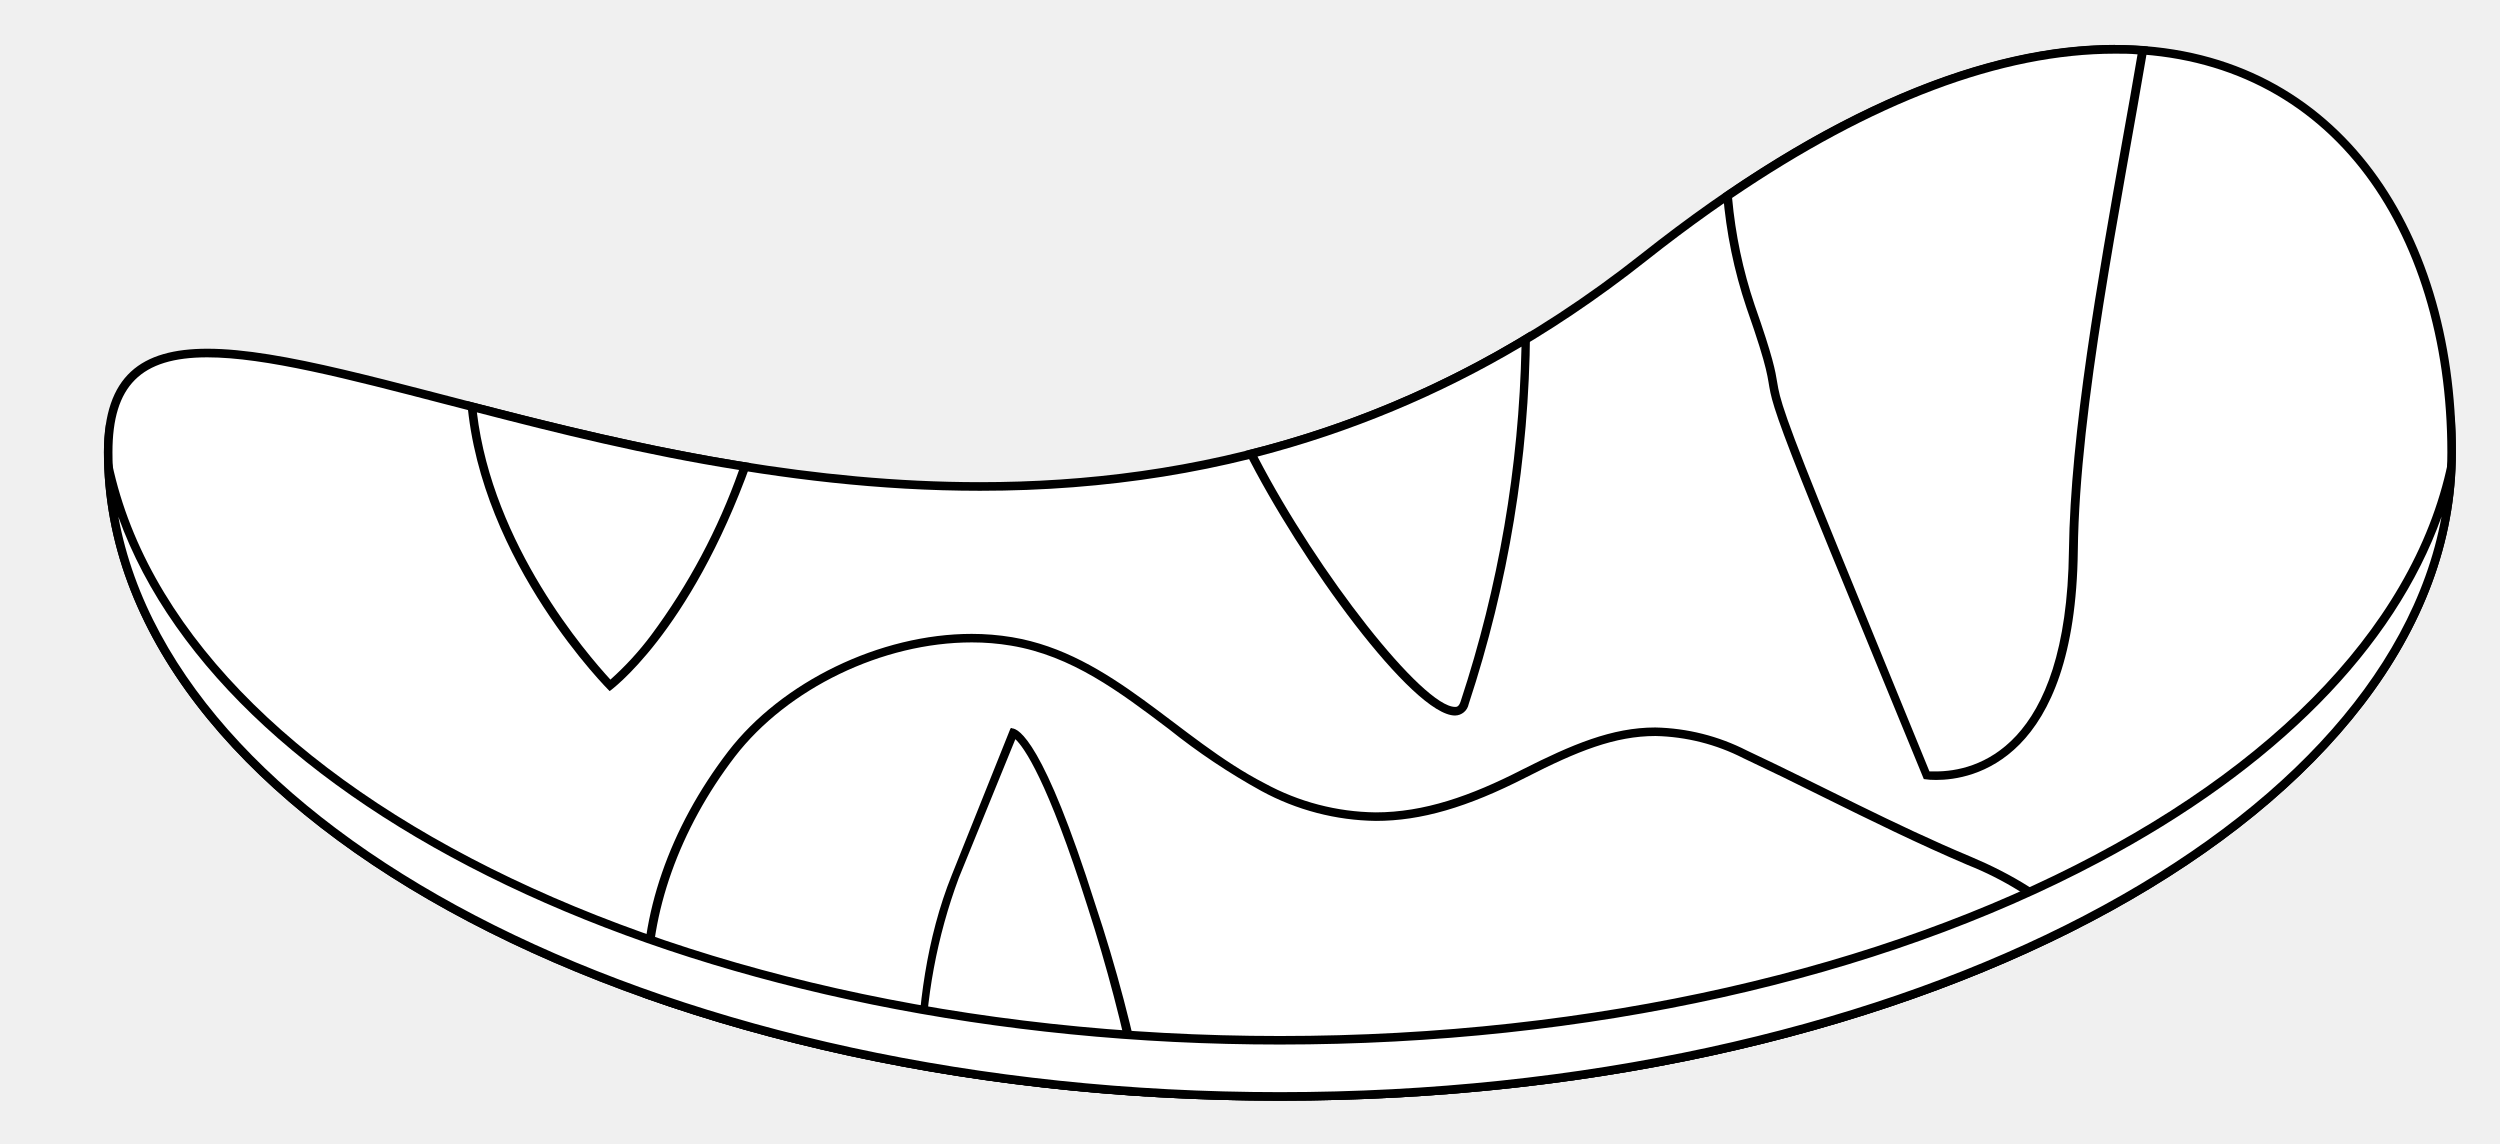
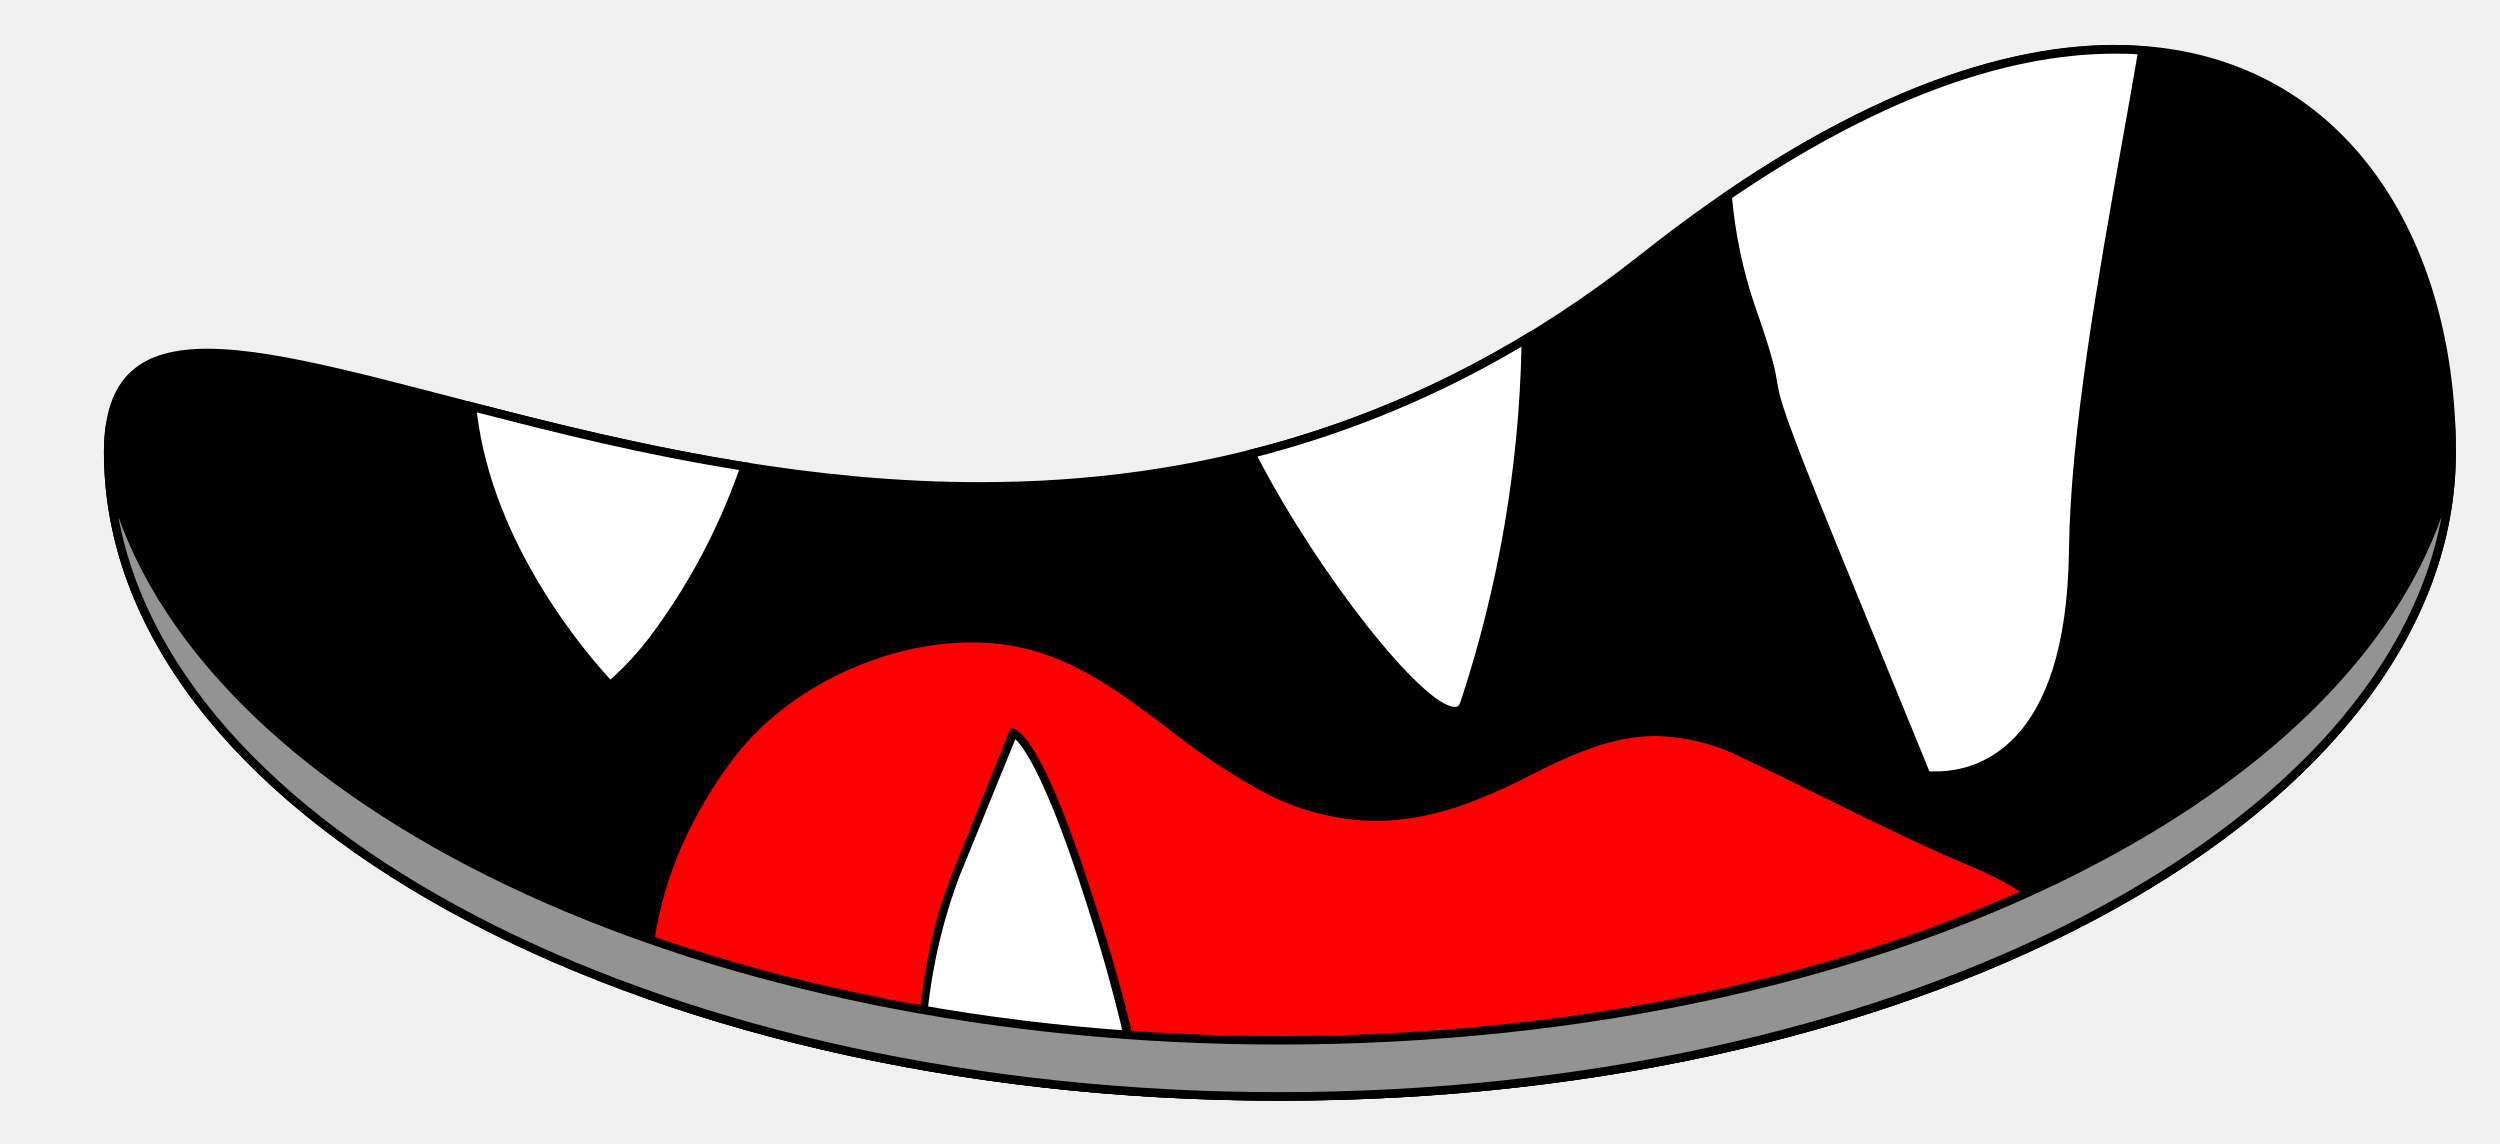
- <svg xmlns="http://www.w3.org/2000/svg" id="Layer_1" data-name="Layer 1" viewBox="0 0 293 134">
+ <svg xmlns="http://www.w3.org/2000/svg" id="part-mouth3" data-name="Layer 1" viewBox="0 0 293 134">
  <defs>
    <style>
-       .cls-1 {
+        #part-mouth3 .cls-1 {
        fill: #fff;
      }
+         #part-mouth3 .cls-5 {
+         fill: #939393;
+       }
+ 
+        #part-mouth3 .cls-6 {
+         fill: #000;
+       }
+ 
+    #part-mouth3 .cls-7 {
+         fill:red;
+       }
+ 
    </style>
  </defs>
-   <g id="mouth3">
-     <path class="cls-1" d="M150,128.5C74.29,128.5,12.68,94.63,12.68,53c0-8.14,3.47-11.62,11.61-11.62,6.85,0,16.6,2.54,27.9,5.47C69.6,51.38,91.27,57,114.85,57h0c29.53,0,55-8.79,77.84-26.88,20.14-15.95,39.22-24.37,55.18-24.37,23.6,0,39.45,19,39.45,47.23C287.33,94.63,225.73,128.5,150,128.5Z" />
+   <g>
+     <path class="cls-6" d="M150,128.5C74.29,128.5,12.68,94.63,12.68,53c0-8.14,3.47-11.62,11.61-11.62,6.85,0,16.6,2.54,27.9,5.47C69.6,51.38,91.27,57,114.85,57h0c29.53,0,55-8.79,77.84-26.88,20.14-15.95,39.22-24.37,55.18-24.37,23.6,0,39.45,19,39.45,47.23C287.33,94.63,225.73,128.5,150,128.5Z" />
    <path d="M247.88,6.27c11.88,0,21.84,4.67,28.81,13.52,6.54,8.31,10.14,20.1,10.14,33.21,0,41.35-61.38,75-136.82,75S13.18,94.35,13.18,53c0-7.79,3.32-11.12,11.11-11.12,6.78,0,16.51,2.53,27.77,5.46C69.5,51.87,91.2,57.52,114.85,57.52c29.65,0,55.22-8.83,78.16-27,20.05-15.87,39-24.26,54.87-24.26h0m0-1c-14.88,0-33.57,7.13-55.49,24.48-25.9,20.5-52.73,26.77-77.54,26.77-39.16,0-73.25-15.64-90.56-15.64C16.57,40.88,12.18,44,12.18,53c0,42,61.71,76,137.83,76S287.83,95,287.83,53c0-26.56-14.31-47.74-39.95-47.73Z" />
  </g>
-   <g id="tongue">
-     <path class="cls-1" d="M150,128.5c-26.35,0-52-4.14-74.13-12-.39-9.4,3.11-19.38,9.86-28.16,6.25-8.12,17.57-13.58,28.17-13.58a28.49,28.49,0,0,1,4.67.38c7.24,1.22,13.07,5.62,18.7,9.87a75.81,75.81,0,0,0,10.77,7.22,28.53,28.53,0,0,0,13.21,3.45c5.19,0,10.55-1.56,17.38-5,6.07-3.11,10.54-4.91,15.39-4.91a24.28,24.28,0,0,1,10.5,2.66c3.15,1.48,6.29,3,9.31,4.53,5.48,2.7,11.14,5.5,17,8a37.63,37.63,0,0,1,12,7.68C217.47,121.43,184.52,128.5,150,128.5Z" />
+   <g>
+     <path class="cls-7" d="M150,128.5c-26.35,0-52-4.14-74.13-12-.39-9.4,3.11-19.38,9.86-28.16,6.25-8.12,17.57-13.58,28.17-13.58a28.49,28.49,0,0,1,4.67.38c7.24,1.22,13.07,5.62,18.7,9.87a75.81,75.81,0,0,0,10.77,7.22,28.53,28.53,0,0,0,13.21,3.45c5.19,0,10.55-1.56,17.38-5,6.07-3.11,10.54-4.91,15.39-4.91a24.28,24.28,0,0,1,10.5,2.66c3.15,1.48,6.29,3,9.31,4.53,5.48,2.7,11.14,5.5,17,8a37.63,37.63,0,0,1,12,7.68C217.47,121.43,184.52,128.5,150,128.5Z" />
    <path d="M113.91,75.29h0a27.51,27.51,0,0,1,4.59.38c7.12,1.19,12.64,5.36,18.48,9.77a76,76,0,0,0,10.85,7.26,28.89,28.89,0,0,0,13.43,3.51c5.27,0,10.71-1.58,17.61-5.11,6-3.07,10.41-4.84,15.16-4.84a23.76,23.76,0,0,1,10.29,2.6c3.14,1.48,6.27,3,9.3,4.52,5.48,2.71,11.15,5.51,17,8A38,38,0,0,1,242,108.44C216.78,121.06,184.16,128,150,128c-26.17,0-51.62-4.09-73.64-11.83-.27-9.06,3.27-19,9.77-27.49,6.16-8,17.32-13.39,27.77-13.39m0-1c-10.77,0-22.3,5.64-28.56,13.78-6.9,9-10.44,19.32-10,28.82C96.9,124.54,122.5,129,150,129c36.19,0,69.1-7.7,93.69-20.29-3.3-3.58-8.09-6.36-12.66-8.28-9.09-3.8-17.42-8.3-26.3-12.47A24.74,24.74,0,0,0,194,85.26c-5.08,0-9.78,2-15.62,4.95-6,3.08-11.5,5-17.15,5a27.87,27.87,0,0,1-13-3.4c-10.17-5.22-17.86-15.16-29.61-17.13a28.93,28.93,0,0,0-4.76-.39Z" />
  </g>
-   <g id="teeth3">
+   <g class="teeth3">
    <g>
      <path class="cls-1" d="M71.49,80.34C69.38,78.12,57,64.45,55.31,47.67c9.87,2.55,20.44,5.18,32,7C81.05,71.83,73.2,78.94,71.49,80.34Z" />
      <path d="M55.89,48.33c9.5,2.46,19.67,5,30.73,6.75A73.42,73.42,0,0,1,76.3,74.46a35.51,35.51,0,0,1-4.76,5.19c-2.75-3-13.79-15.72-15.65-31.32M54.75,47c1.57,19,16.7,34,16.7,34S80.8,74.35,88,54.29c-12.1-1.9-23.32-4.71-33.22-7.28Z" />
    </g>
    <g>
      <path class="cls-1" d="M133.65,128a237.78,237.78,0,0,1-25.74-3.09A64.82,64.82,0,0,1,112,102.71l6.75-16.85c.66.26,3.54,2.45,9.17,20.25A186.84,186.84,0,0,1,133.65,128Z" />
      <path d="M119,86.63c1,.94,3.74,4.71,8.46,19.63A191,191,0,0,1,133,127.41a236.13,236.13,0,0,1-24.62-3,63.73,63.73,0,0,1,4-21.54L119,86.63m-.37-1.31a.33.33,0,0,0-.2.05l-6.87,17.16c-3,7.44-4,15.73-4.11,22.75a236.7,236.7,0,0,0,26.85,3.21A181.3,181.3,0,0,0,128.37,106c-6.07-19.18-9-20.64-9.79-20.64Z" />
    </g>
    <g>
      <path class="cls-1" d="M170.54,83.35c-4.37,0-17.22-17.1-23.89-30.17a119,119,0,0,0,32.18-13.43,142.27,142.27,0,0,1-7.16,42.6c-.3.89-.76,1-1.13,1Z" />
      <path d="M178.32,40.63a142.16,142.16,0,0,1-7.13,41.57c-.21.65-.48.65-.65.65-3.77,0-16.06-15.64-23.16-29.34a119.35,119.35,0,0,0,30.94-12.88m1-1.77a117.78,117.78,0,0,1-33.41,14c6.47,12.91,19.71,31,24.62,31a1.65,1.65,0,0,0,1.6-1.34,142.47,142.47,0,0,0,7.19-43.65Z" />
    </g>
    <g>
      <path class="cls-1" d="M226.88,90.91c-.48,0-.86,0-1.1,0L214.93,64.34c-6.58-16.06-6.82-17.54-7.13-19.42-.22-1.34-.47-2.86-2.63-9A55.12,55.12,0,0,1,202.47,23c16.66-11.38,31.94-17.16,45.41-17.16,1.09,0,2.17,0,3.23.12-.6,3.5-1.24,7.13-1.9,10.83-2.84,16-6.07,34.08-6.23,47.79-.28,23.81-11.35,26.38-16.1,26.38Z" />
      <path d="M247.88,6.29c.89,0,1.77,0,2.64.08-.56,3.32-1.17,6.71-1.81,10.29-2.84,16-6.06,34.11-6.23,47.86-.27,23.37-11,25.89-15.6,25.89l-.75,0L215.39,64.15c-6.55-16-6.79-17.46-7.1-19.32-.22-1.35-.47-2.89-2.65-9.09A54.56,54.56,0,0,1,203,23.2C219.48,12,234.58,6.29,247.88,6.29m0-1c-12.67,0-28.1,5.18-45.94,17.42a56,56,0,0,0,2.75,13.36c5.4,15.36-1.18,1.7,9.78,28.46l11,26.78a9,9,0,0,0,1.45.1c4.24,0,16.31-2.17,16.6-26.88.2-16.94,5-40.09,8.21-59.07-1.24-.11-2.51-.17-3.81-.17Z" />
    </g>
  </g>
-   <g id="shadow">
-     <path class="cls-1" d="M150,128.5c-74.65,0-135.57-32.91-137.29-73.73,8.36,38,67,67.15,137.29,67.15,70.67,0,129-29,137.29-67.17C285.59,95.58,224.66,128.5,150,128.5Z" />
+   <g>
+     <path class="cls-5" d="M150,128.5c-74.65,0-135.57-32.91-137.29-73.73,8.36,38,67,67.15,137.29,67.15,70.67,0,129-29,137.29-67.17C285.59,95.58,224.66,128.5,150,128.5Z" />
    <path d="M286.15,60.55C279.21,98.37,220.8,128,150,128S20.8,98.38,13.87,60.56C26.58,96,83,122.42,150,122.42c36,0,70.06-7.58,96-21.34,20.79-11,34.65-25.12,40.15-40.53m1.54-11.95c-3,40.5-63.49,72.82-137.68,72.82-73.49,0-133.52-31.71-137.59-71.67A21.53,21.53,0,0,0,12.18,53c0,42,61.71,76,137.83,76S287.83,95,287.83,53c0-1.49-.05-3-.14-4.4Z" />
  </g>
</svg>
